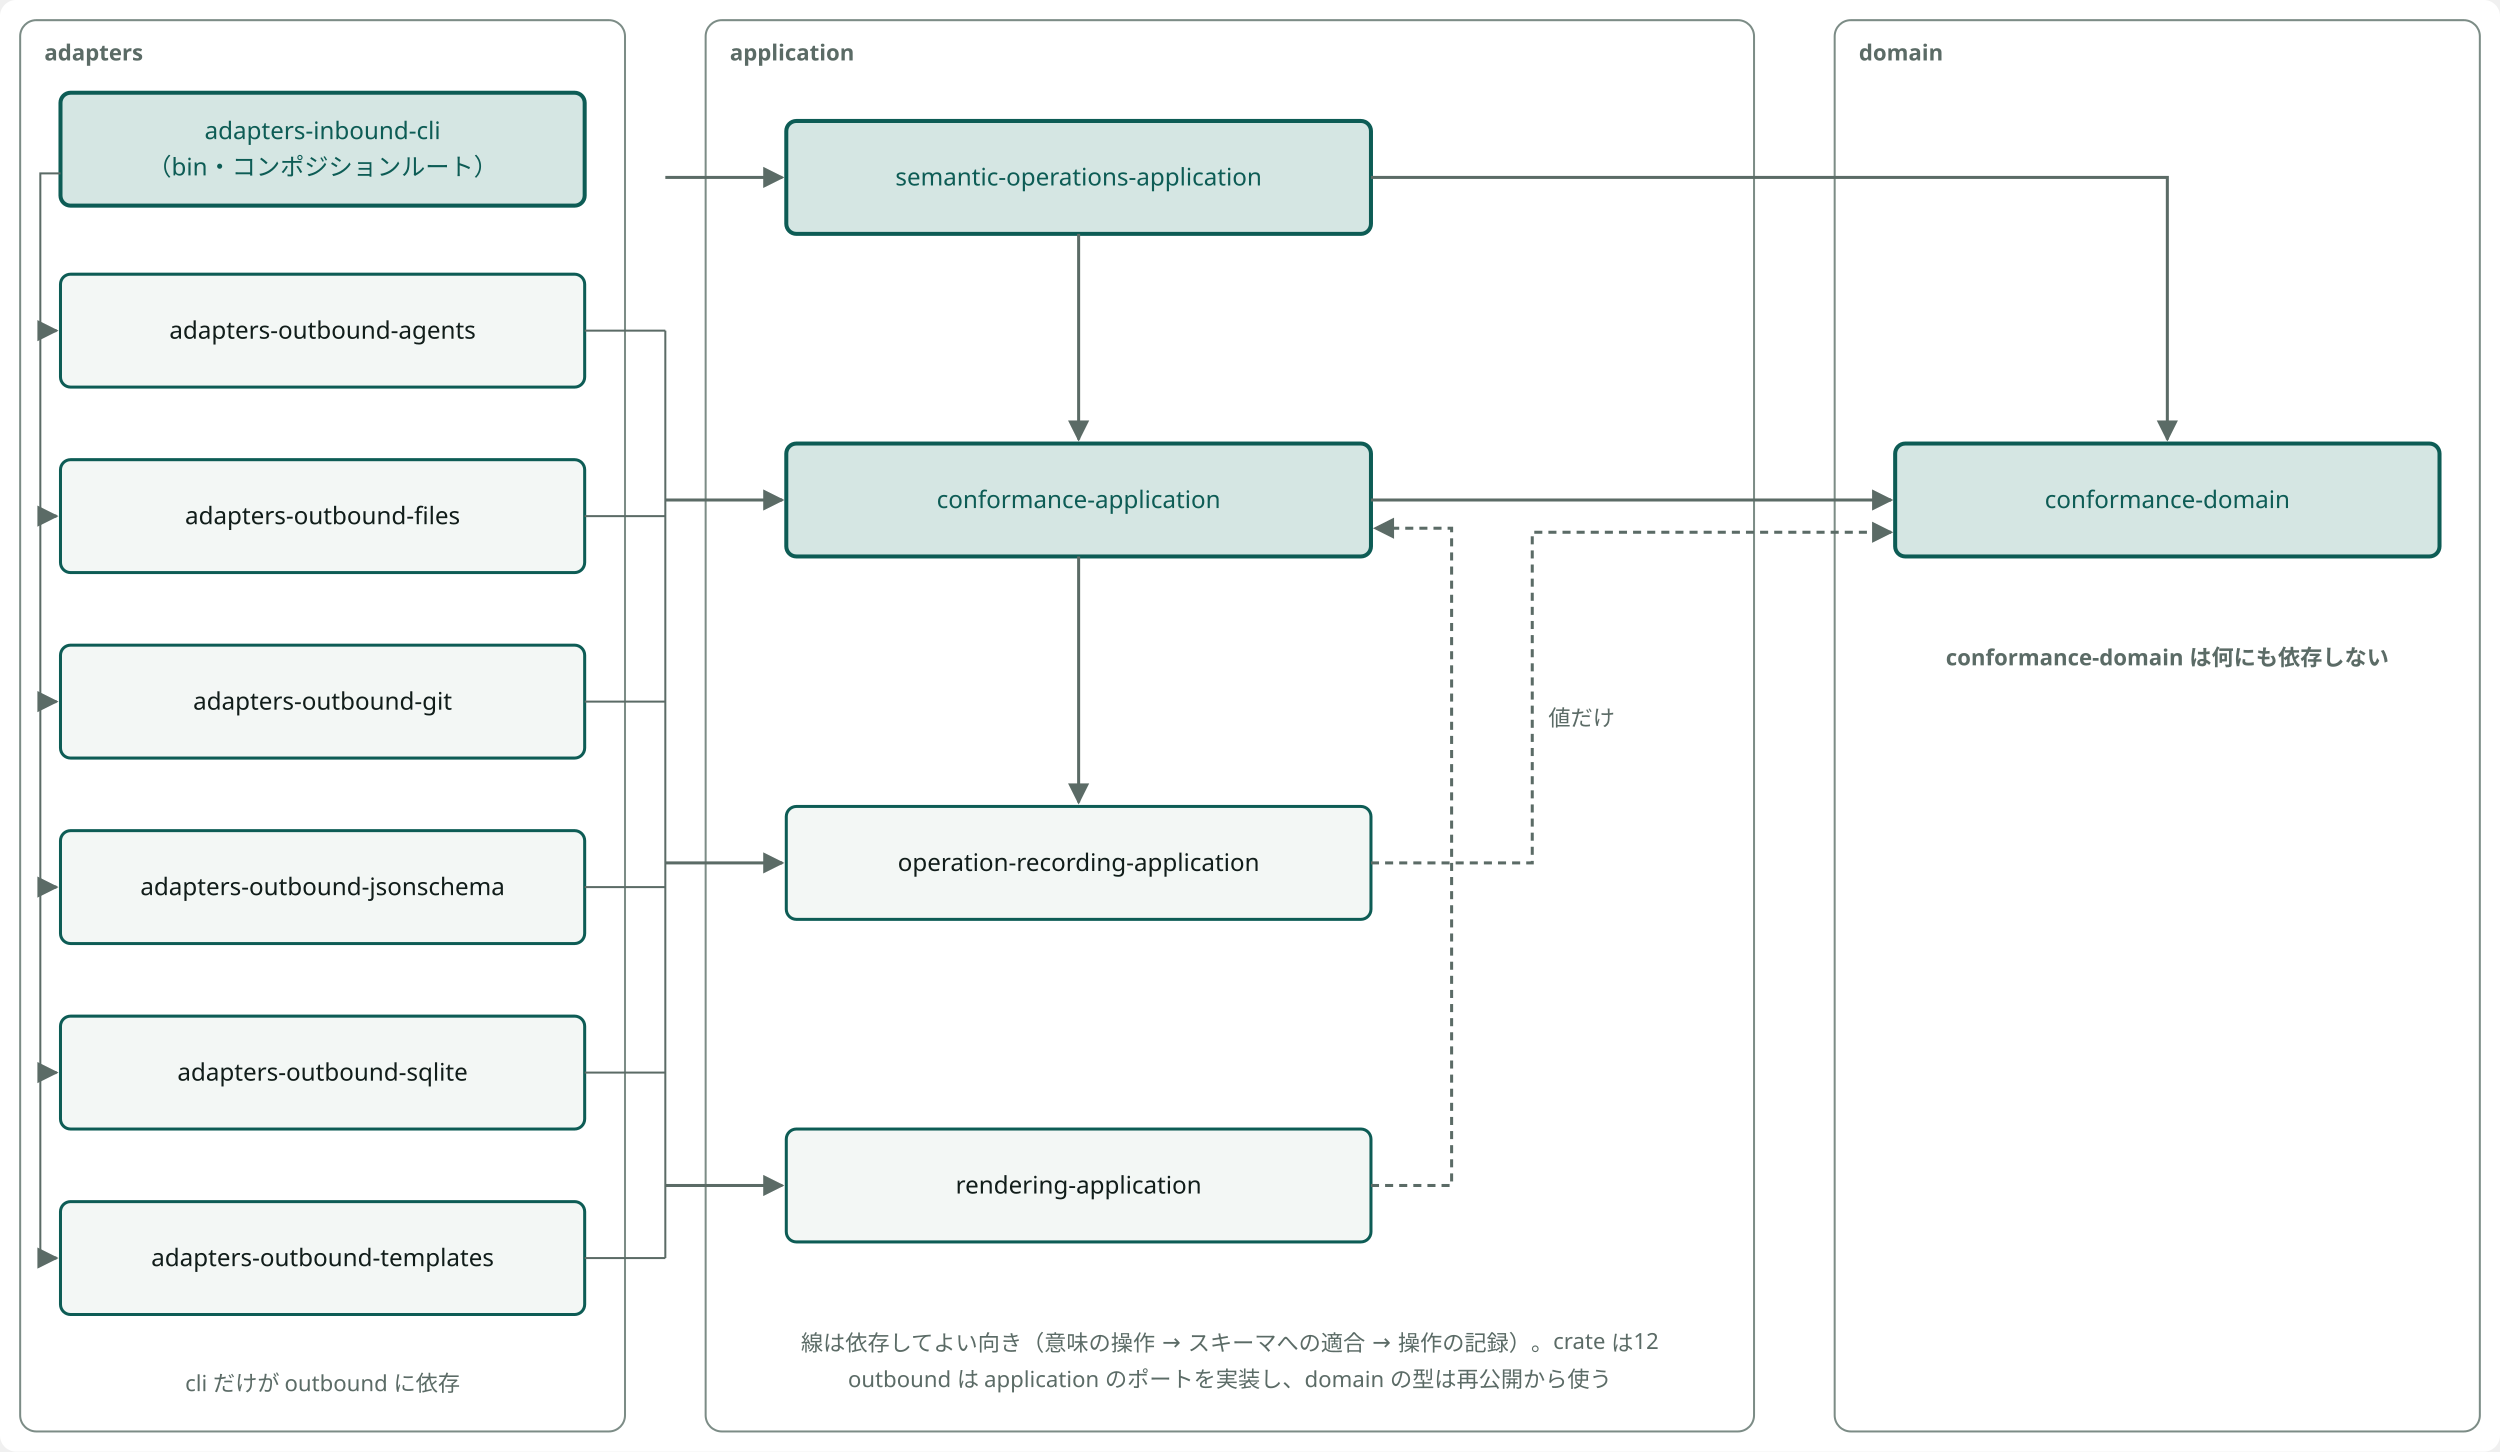
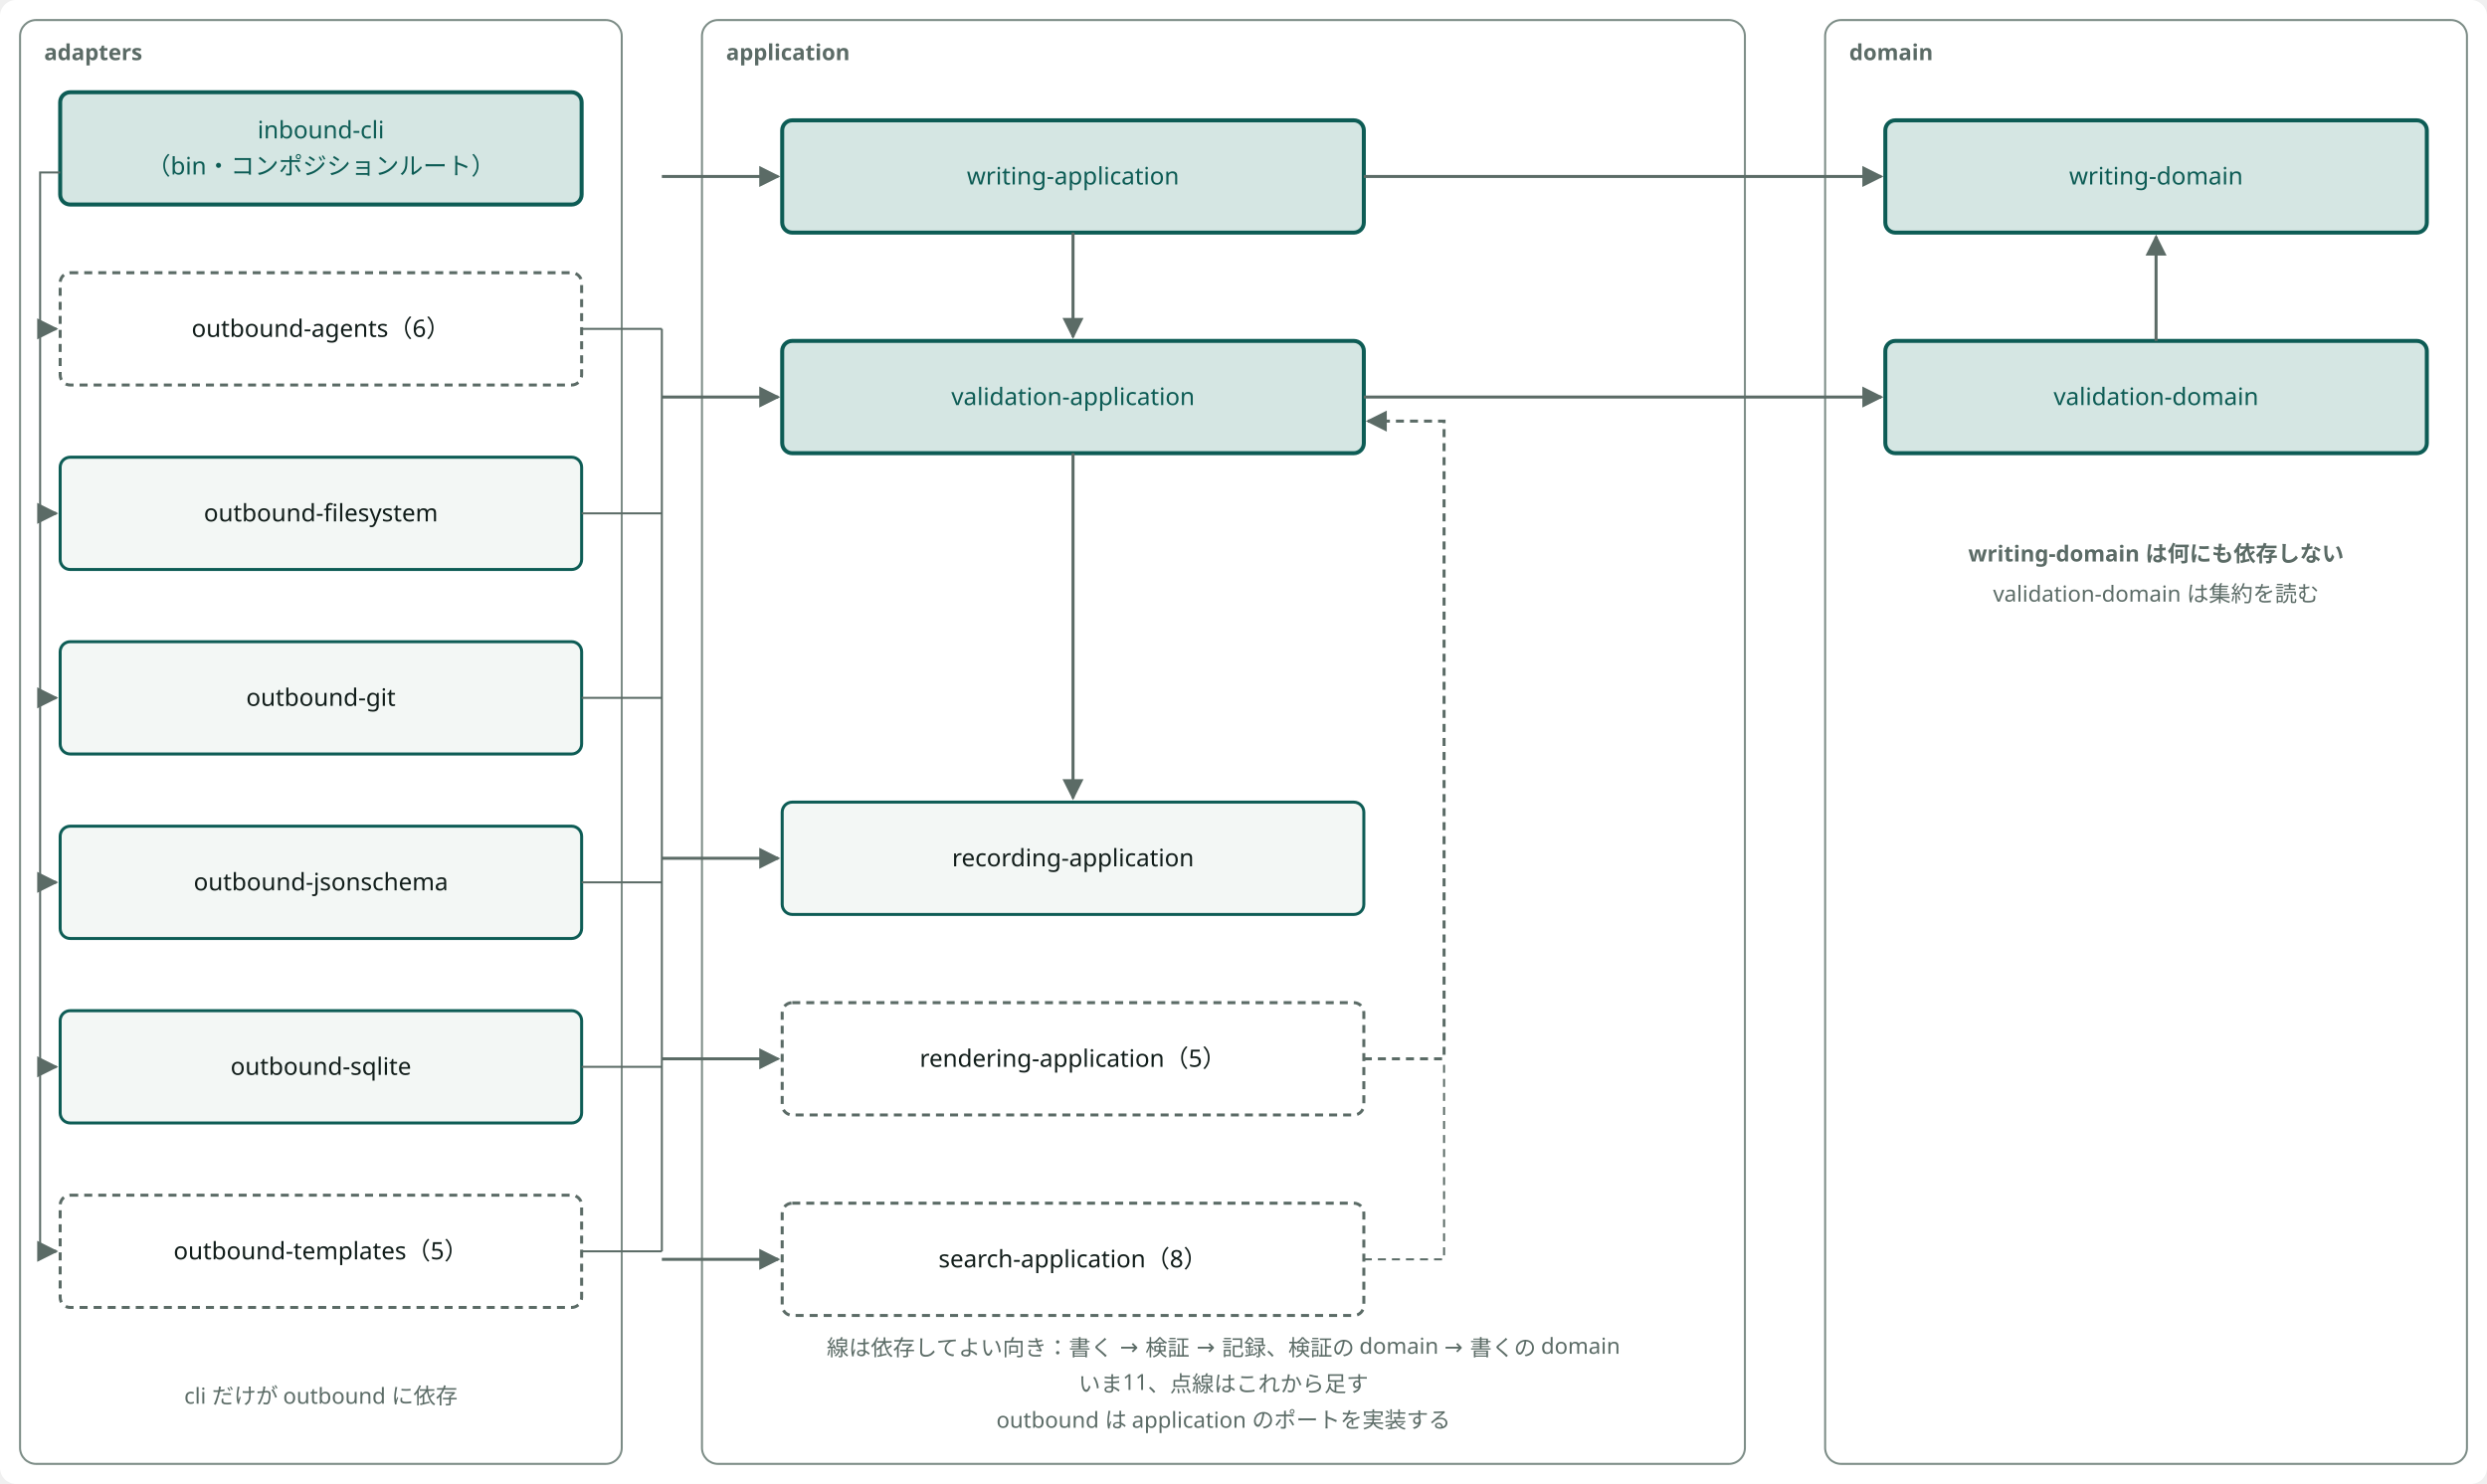
- <svg viewBox="0 0 1240 720" width="100%" style="min-width:1000px;max-width:1240px;display:block;margin:0 auto" role="img" aria-label="crate の層と、依存してよい向き" class="dsvg">
-   <style data-dsvg="dark">.dsvg .canvas{fill:var(--dsvg-area-fill,#FFFFFF)}.dsvg .area{fill:var(--dsvg-area-fill,#FFFFFF);stroke:var(--dsvg-line,#7C8C86)}.dsvg .note{fill:var(--dsvg-ink-soft,#5B6B66);font-size:11px}.dsvg .box.focus{fill:var(--dsvg-accent-bg,#D5E6E3);stroke:var(--dsvg-accent,#0D5C55)}.dsvg .label.focus{fill:var(--dsvg-accent,#0D5C55);font-size:12px}.dsvg .box{fill:var(--dsvg-box-fill,#F3F7F5);stroke:var(--dsvg-accent,#0D5C55)}.dsvg .label{fill:var(--dsvg-ink,#111D1A);font-size:12px}.dsvg .link{stroke:var(--dsvg-ink-soft,#5B6B66)}.dsvg .flow{stroke:var(--dsvg-ink-soft,#5B6B66)}.dsvg .flow.async{stroke:var(--dsvg-ink-soft,#5B6B66)}.dsvg #dsvg-50a016a1-arrow-5B6B66 path{fill:var(--dsvg-ink-soft,#5B6B66)}@media (prefers-color-scheme:dark){:root:not([data-theme="light"]) .dsvg,.dsvg:root:not([data-theme="light"]){--dsvg-area-fill:#22302D;--dsvg-line:#62756F;--dsvg-ink-soft:#9DADA8;--dsvg-accent-bg:#173330;--dsvg-accent:#6CC9B8;--dsvg-box-fill:#16211E;--dsvg-ink:#E6EEEB}}:root[data-theme="dark"] .dsvg{--dsvg-area-fill:#22302D;--dsvg-line:#62756F;--dsvg-ink-soft:#9DADA8;--dsvg-accent-bg:#173330;--dsvg-accent:#6CC9B8;--dsvg-box-fill:#16211E;--dsvg-ink:#E6EEEB}</style>
+ <svg viewBox="0 0 1240 740" width="100%" style="min-width:1000px;max-width:1240px;display:block;margin:0 auto" role="img" aria-label="crate の層と、依存してよい向き" class="dsvg">
+   <style data-dsvg="dark">.dsvg .canvas{fill:var(--dsvg-area-fill,#FFFFFF)}.dsvg .area{fill:var(--dsvg-area-fill,#FFFFFF);stroke:var(--dsvg-line,#7C8C86)}.dsvg .note{fill:var(--dsvg-ink-soft,#5B6B66);font-size:11px}.dsvg .box.focus{fill:var(--dsvg-accent-bg,#D5E6E3);stroke:var(--dsvg-accent,#0D5C55)}.dsvg .label.focus{fill:var(--dsvg-accent,#0D5C55);font-size:12px}.dsvg .boundary{stroke:var(--dsvg-ink-soft,#5B6B66)}.dsvg .label{fill:var(--dsvg-ink,#111D1A);font-size:12px}.dsvg .box{fill:var(--dsvg-box-fill,#F3F7F5);stroke:var(--dsvg-accent,#0D5C55)}.dsvg .link{stroke:var(--dsvg-ink-soft,#5B6B66)}.dsvg .flow{stroke:var(--dsvg-ink-soft,#5B6B66)}.dsvg .flow.async{stroke:var(--dsvg-ink-soft,#5B6B66)}.dsvg .link.async{stroke:var(--dsvg-ink-soft,#5B6B66)}.dsvg #dsvg-91726704-arrow-5B6B66 path{fill:var(--dsvg-ink-soft,#5B6B66)}@media (prefers-color-scheme:dark){:root:not([data-theme="light"]) .dsvg,.dsvg:root:not([data-theme="light"]){--dsvg-area-fill:#22302D;--dsvg-line:#62756F;--dsvg-ink-soft:#9DADA8;--dsvg-accent-bg:#173330;--dsvg-accent:#6CC9B8;--dsvg-ink:#E6EEEB;--dsvg-box-fill:#16211E}}:root[data-theme="dark"] .dsvg{--dsvg-area-fill:#22302D;--dsvg-line:#62756F;--dsvg-ink-soft:#9DADA8;--dsvg-accent-bg:#173330;--dsvg-accent:#6CC9B8;--dsvg-ink:#E6EEEB;--dsvg-box-fill:#16211E}</style>
  <defs data-dsvg="marker">
-     <marker id="dsvg-50a016a1-arrow-5B6B66" viewBox="0 0 10 10" refX="9" refY="5" markerWidth="7" markerHeight="7" orient="auto-start-reverse">
+     <marker id="dsvg-91726704-arrow-5B6B66" viewBox="0 0 10 10" refX="9" refY="5" markerWidth="7" markerHeight="7" orient="auto-start-reverse">
      <path d="M0,0 L10,5 L0,10 z" fill="#5B6B66" />
    </marker>
  </defs>
-   <rect data-dsvg="canvas" class="canvas" x="0.0" y="0.0" width="1240.0" height="720.0" fill="#FFFFFF" rx="8" />
-   <rect class="area" x="10" y="10" width="300" height="700" fill="#FFFFFF" stroke="#7C8C86" stroke-width="1" rx="8" />
+   <rect data-dsvg="canvas" class="canvas" x="0.0" y="0.0" width="1240.0" height="740.0" fill="#FFFFFF" rx="8" />
+   <rect class="area" x="10" y="10" width="300" height="720" fill="#FFFFFF" stroke="#7C8C86" stroke-width="1" rx="8" />
  <text class="note" x="22" y="30" font-weight="700" font-family="Noto Sans JP, Hiragino Kaku Gothic ProN, sans-serif" font-size="11" fill="#5B6B66">adapters</text>
-   <rect class="area" x="350" y="10" width="520" height="700" fill="#FFFFFF" stroke="#7C8C86" stroke-width="1" rx="8" />
+   <rect class="area" x="350" y="10" width="520" height="720" fill="#FFFFFF" stroke="#7C8C86" stroke-width="1" rx="8" />
  <text class="note" x="362" y="30" font-weight="700" font-family="Noto Sans JP, Hiragino Kaku Gothic ProN, sans-serif" font-size="11" fill="#5B6B66">application</text>
-   <rect class="area" x="910" y="10" width="320" height="700" fill="#FFFFFF" stroke="#7C8C86" stroke-width="1" rx="8" />
+   <rect class="area" x="910" y="10" width="320" height="720" fill="#FFFFFF" stroke="#7C8C86" stroke-width="1" rx="8" />
  <text class="note" x="922" y="30" font-weight="700" font-family="Noto Sans JP, Hiragino Kaku Gothic ProN, sans-serif" font-size="11" fill="#5B6B66">domain</text>
  <rect class="box focus" x="30" y="46" width="260" height="56" fill="#D5E6E3" stroke="#0D5C55" stroke-width="2" rx="5" />
-   <text class="label focus" x="160.0" y="69.0" text-anchor="middle" font-family="Noto Sans JP, Hiragino Kaku Gothic ProN, sans-serif" font-size="12" fill="#0D5C55">adapters-inbound-cli</text>
+   <text class="label focus" x="160.0" y="69.0" text-anchor="middle" font-family="Noto Sans JP, Hiragino Kaku Gothic ProN, sans-serif" font-size="12" fill="#0D5C55">inbound-cli</text>
  <text class="label focus" x="160.0" y="87.0" text-anchor="middle" font-family="Noto Sans JP, Hiragino Kaku Gothic ProN, sans-serif" font-size="12" fill="#0D5C55">（bin・コンポジションルート）</text>
-   <rect class="box" x="30" y="136" width="260" height="56" fill="#F3F7F5" stroke="#0D5C55" stroke-width="1.5" rx="5" />
-   <text class="label" x="160.0" y="168.0" text-anchor="middle" font-family="Noto Sans JP, Hiragino Kaku Gothic ProN, sans-serif" font-size="12" fill="#111D1A">adapters-outbound-agents</text>
+   <rect class="boundary" x="30" y="136" width="260" height="56" fill="none" stroke="#5B6B66" stroke-width="1.5" stroke-dasharray="4 3" rx="5" />
+   <text class="label" x="160.0" y="168.0" text-anchor="middle" font-family="Noto Sans JP, Hiragino Kaku Gothic ProN, sans-serif" font-size="12" fill="#111D1A">outbound-agents（6）</text>
  <rect class="box" x="30" y="228" width="260" height="56" fill="#F3F7F5" stroke="#0D5C55" stroke-width="1.5" rx="5" />
-   <text class="label" x="160.0" y="260.0" text-anchor="middle" font-family="Noto Sans JP, Hiragino Kaku Gothic ProN, sans-serif" font-size="12" fill="#111D1A">adapters-outbound-files</text>
+   <text class="label" x="160.0" y="260.0" text-anchor="middle" font-family="Noto Sans JP, Hiragino Kaku Gothic ProN, sans-serif" font-size="12" fill="#111D1A">outbound-filesystem</text>
  <rect class="box" x="30" y="320" width="260" height="56" fill="#F3F7F5" stroke="#0D5C55" stroke-width="1.5" rx="5" />
-   <text class="label" x="160.0" y="352.0" text-anchor="middle" font-family="Noto Sans JP, Hiragino Kaku Gothic ProN, sans-serif" font-size="12" fill="#111D1A">adapters-outbound-git</text>
+   <text class="label" x="160.0" y="352.0" text-anchor="middle" font-family="Noto Sans JP, Hiragino Kaku Gothic ProN, sans-serif" font-size="12" fill="#111D1A">outbound-git</text>
  <rect class="box" x="30" y="412" width="260" height="56" fill="#F3F7F5" stroke="#0D5C55" stroke-width="1.5" rx="5" />
-   <text class="label" x="160.0" y="444.0" text-anchor="middle" font-family="Noto Sans JP, Hiragino Kaku Gothic ProN, sans-serif" font-size="12" fill="#111D1A">adapters-outbound-jsonschema</text>
+   <text class="label" x="160.0" y="444.0" text-anchor="middle" font-family="Noto Sans JP, Hiragino Kaku Gothic ProN, sans-serif" font-size="12" fill="#111D1A">outbound-jsonschema</text>
  <rect class="box" x="30" y="504" width="260" height="56" fill="#F3F7F5" stroke="#0D5C55" stroke-width="1.5" rx="5" />
-   <text class="label" x="160.0" y="536.0" text-anchor="middle" font-family="Noto Sans JP, Hiragino Kaku Gothic ProN, sans-serif" font-size="12" fill="#111D1A">adapters-outbound-sqlite</text>
-   <rect class="box" x="30" y="596" width="260" height="56" fill="#F3F7F5" stroke="#0D5C55" stroke-width="1.5" rx="5" />
-   <text class="label" x="160.0" y="628.0" text-anchor="middle" font-family="Noto Sans JP, Hiragino Kaku Gothic ProN, sans-serif" font-size="12" fill="#111D1A">adapters-outbound-templates</text>
+   <text class="label" x="160.0" y="536.0" text-anchor="middle" font-family="Noto Sans JP, Hiragino Kaku Gothic ProN, sans-serif" font-size="12" fill="#111D1A">outbound-sqlite</text>
+   <rect class="boundary" x="30" y="596" width="260" height="56" fill="none" stroke="#5B6B66" stroke-width="1.5" stroke-dasharray="4 3" rx="5" />
+   <text class="label" x="160.0" y="628.0" text-anchor="middle" font-family="Noto Sans JP, Hiragino Kaku Gothic ProN, sans-serif" font-size="12" fill="#111D1A">outbound-templates（5）</text>
  <path class="link" d="M30,86 H20 V624" fill="none" stroke="#5B6B66" stroke-width="1" />
-   <path class="flow" d="M20,164 H28" fill="none" stroke="#5B6B66" stroke-width="1.5" marker-end="url(#dsvg-50a016a1-arrow-5B6B66)" />
-   <path class="flow" d="M20,256 H28" fill="none" stroke="#5B6B66" stroke-width="1.5" marker-end="url(#dsvg-50a016a1-arrow-5B6B66)" />
-   <path class="flow" d="M20,348 H28" fill="none" stroke="#5B6B66" stroke-width="1.5" marker-end="url(#dsvg-50a016a1-arrow-5B6B66)" />
-   <path class="flow" d="M20,440 H28" fill="none" stroke="#5B6B66" stroke-width="1.5" marker-end="url(#dsvg-50a016a1-arrow-5B6B66)" />
-   <path class="flow" d="M20,532 H28" fill="none" stroke="#5B6B66" stroke-width="1.5" marker-end="url(#dsvg-50a016a1-arrow-5B6B66)" />
-   <path class="flow" d="M20,624 H28" fill="none" stroke="#5B6B66" stroke-width="1.5" marker-end="url(#dsvg-50a016a1-arrow-5B6B66)" />
+   <path class="flow" d="M20,164 H28" fill="none" stroke="#5B6B66" stroke-width="1.5" marker-end="url(#dsvg-91726704-arrow-5B6B66)" />
+   <path class="flow" d="M20,256 H28" fill="none" stroke="#5B6B66" stroke-width="1.5" marker-end="url(#dsvg-91726704-arrow-5B6B66)" />
+   <path class="flow" d="M20,348 H28" fill="none" stroke="#5B6B66" stroke-width="1.5" marker-end="url(#dsvg-91726704-arrow-5B6B66)" />
+   <path class="flow" d="M20,440 H28" fill="none" stroke="#5B6B66" stroke-width="1.5" marker-end="url(#dsvg-91726704-arrow-5B6B66)" />
+   <path class="flow" d="M20,532 H28" fill="none" stroke="#5B6B66" stroke-width="1.5" marker-end="url(#dsvg-91726704-arrow-5B6B66)" />
+   <path class="flow" d="M20,624 H28" fill="none" stroke="#5B6B66" stroke-width="1.5" marker-end="url(#dsvg-91726704-arrow-5B6B66)" />
  <rect class="box focus" x="390" y="60" width="290" height="56" fill="#D5E6E3" stroke="#0D5C55" stroke-width="2" rx="5" />
-   <text class="label focus" x="535.0" y="92.0" text-anchor="middle" font-family="Noto Sans JP, Hiragino Kaku Gothic ProN, sans-serif" font-size="12" fill="#0D5C55">semantic-operations-application</text>
-   <rect class="box focus" x="390" y="220" width="290" height="56" fill="#D5E6E3" stroke="#0D5C55" stroke-width="2" rx="5" />
-   <text class="label focus" x="535.0" y="252.0" text-anchor="middle" font-family="Noto Sans JP, Hiragino Kaku Gothic ProN, sans-serif" font-size="12" fill="#0D5C55">conformance-application</text>
+   <text class="label focus" x="535.0" y="92.0" text-anchor="middle" font-family="Noto Sans JP, Hiragino Kaku Gothic ProN, sans-serif" font-size="12" fill="#0D5C55">writing-application</text>
+   <rect class="box focus" x="390" y="170" width="290" height="56" fill="#D5E6E3" stroke="#0D5C55" stroke-width="2" rx="5" />
+   <text class="label focus" x="535.0" y="202.0" text-anchor="middle" font-family="Noto Sans JP, Hiragino Kaku Gothic ProN, sans-serif" font-size="12" fill="#0D5C55">validation-application</text>
  <rect class="box" x="390" y="400" width="290" height="56" fill="#F3F7F5" stroke="#0D5C55" stroke-width="1.5" rx="5" />
-   <text class="label" x="535.0" y="432.0" text-anchor="middle" font-family="Noto Sans JP, Hiragino Kaku Gothic ProN, sans-serif" font-size="12" fill="#111D1A">operation-recording-application</text>
-   <rect class="box" x="390" y="560" width="290" height="56" fill="#F3F7F5" stroke="#0D5C55" stroke-width="1.5" rx="5" />
-   <text class="label" x="535.0" y="592.0" text-anchor="middle" font-family="Noto Sans JP, Hiragino Kaku Gothic ProN, sans-serif" font-size="12" fill="#111D1A">rendering-application</text>
-   <rect class="box focus" x="940" y="220" width="270" height="56" fill="#D5E6E3" stroke="#0D5C55" stroke-width="2" rx="5" />
-   <text class="label focus" x="1075.0" y="252.0" text-anchor="middle" font-family="Noto Sans JP, Hiragino Kaku Gothic ProN, sans-serif" font-size="12" fill="#0D5C55">conformance-domain</text>
-   <path class="flow" d="M680,88 H1075 V218" fill="none" stroke="#5B6B66" stroke-width="1.5" marker-end="url(#dsvg-50a016a1-arrow-5B6B66)" />
-   <path class="flow" d="M680,248 H938" fill="none" stroke="#5B6B66" stroke-width="1.5" marker-end="url(#dsvg-50a016a1-arrow-5B6B66)" />
-   <path class="flow" d="M535,116 V218" fill="none" stroke="#5B6B66" stroke-width="1.5" marker-end="url(#dsvg-50a016a1-arrow-5B6B66)" />
-   <path class="flow" d="M535,276 V398" fill="none" stroke="#5B6B66" stroke-width="1.5" marker-end="url(#dsvg-50a016a1-arrow-5B6B66)" />
-   <path class="flow async" d="M680,588 H720 V262 H682" fill="none" stroke="#5B6B66" stroke-width="1.5" marker-end="url(#dsvg-50a016a1-arrow-5B6B66)" stroke-dasharray="4 3" />
-   <path class="flow async" d="M680,428 H760 V264 H938" fill="none" stroke="#5B6B66" stroke-width="1.5" marker-end="url(#dsvg-50a016a1-arrow-5B6B66)" stroke-dasharray="4 3" />
-   <text class="note" x="768" y="360" text-anchor="start" font-family="Noto Sans JP, Hiragino Kaku Gothic ProN, sans-serif" font-size="11" fill="#5B6B66">値だけ</text>
+   <text class="label" x="535.0" y="432.0" text-anchor="middle" font-family="Noto Sans JP, Hiragino Kaku Gothic ProN, sans-serif" font-size="12" fill="#111D1A">recording-application</text>
+   <rect class="boundary" x="390" y="500" width="290" height="56" fill="none" stroke="#5B6B66" stroke-width="1.5" stroke-dasharray="4 3" rx="5" />
+   <text class="label" x="535.0" y="532.0" text-anchor="middle" font-family="Noto Sans JP, Hiragino Kaku Gothic ProN, sans-serif" font-size="12" fill="#111D1A">rendering-application（5）</text>
+   <rect class="boundary" x="390" y="600" width="290" height="56" fill="none" stroke="#5B6B66" stroke-width="1.5" stroke-dasharray="4 3" rx="5" />
+   <text class="label" x="535.0" y="632.0" text-anchor="middle" font-family="Noto Sans JP, Hiragino Kaku Gothic ProN, sans-serif" font-size="12" fill="#111D1A">search-application（8）</text>
+   <rect class="box focus" x="940" y="60" width="270" height="56" fill="#D5E6E3" stroke="#0D5C55" stroke-width="2" rx="5" />
+   <text class="label focus" x="1075.0" y="92.0" text-anchor="middle" font-family="Noto Sans JP, Hiragino Kaku Gothic ProN, sans-serif" font-size="12" fill="#0D5C55">writing-domain</text>
+   <rect class="box focus" x="940" y="170" width="270" height="56" fill="#D5E6E3" stroke="#0D5C55" stroke-width="2" rx="5" />
+   <text class="label focus" x="1075.0" y="202.0" text-anchor="middle" font-family="Noto Sans JP, Hiragino Kaku Gothic ProN, sans-serif" font-size="12" fill="#0D5C55">validation-domain</text>
+   <path class="flow" d="M680,88 H938" fill="none" stroke="#5B6B66" stroke-width="1.5" marker-end="url(#dsvg-91726704-arrow-5B6B66)" />
+   <path class="flow" d="M680,198 H938" fill="none" stroke="#5B6B66" stroke-width="1.5" marker-end="url(#dsvg-91726704-arrow-5B6B66)" />
+   <path class="flow" d="M1075,170 V118" fill="none" stroke="#5B6B66" stroke-width="1.5" marker-end="url(#dsvg-91726704-arrow-5B6B66)" />
+   <path class="flow" d="M535,116 V168" fill="none" stroke="#5B6B66" stroke-width="1.5" marker-end="url(#dsvg-91726704-arrow-5B6B66)" />
+   <path class="flow" d="M535,226 V398" fill="none" stroke="#5B6B66" stroke-width="1.5" marker-end="url(#dsvg-91726704-arrow-5B6B66)" />
+   <path class="flow async" d="M680,528 H720 V210 H682" fill="none" stroke="#5B6B66" stroke-width="1.5" marker-end="url(#dsvg-91726704-arrow-5B6B66)" stroke-dasharray="4 3" />
+   <path class="link async" d="M680,628 H720 V528" fill="none" stroke="#5B6B66" stroke-width="1" stroke-dasharray="4 3" />
  <path class="link" d="M290,164 H330" fill="none" stroke="#5B6B66" stroke-width="1" />
  <path class="link" d="M290,256 H330" fill="none" stroke="#5B6B66" stroke-width="1" />
  <path class="link" d="M290,348 H330" fill="none" stroke="#5B6B66" stroke-width="1" />
  <path class="link" d="M290,440 H330" fill="none" stroke="#5B6B66" stroke-width="1" />
  <path class="link" d="M290,532 H330" fill="none" stroke="#5B6B66" stroke-width="1" />
  <path class="link" d="M290,624 H330" fill="none" stroke="#5B6B66" stroke-width="1" />
  <path class="link" d="M330,164 V624" fill="none" stroke="#5B6B66" stroke-width="1" />
-   <path class="flow" d="M330,88 H388" fill="none" stroke="#5B6B66" stroke-width="1.5" marker-end="url(#dsvg-50a016a1-arrow-5B6B66)" />
-   <path class="flow" d="M330,248 H388" fill="none" stroke="#5B6B66" stroke-width="1.5" marker-end="url(#dsvg-50a016a1-arrow-5B6B66)" />
-   <path class="flow" d="M330,428 H388" fill="none" stroke="#5B6B66" stroke-width="1.5" marker-end="url(#dsvg-50a016a1-arrow-5B6B66)" />
-   <path class="flow" d="M330,588 H388" fill="none" stroke="#5B6B66" stroke-width="1.5" marker-end="url(#dsvg-50a016a1-arrow-5B6B66)" />
-   <text class="note" x="1075" y="330" text-anchor="middle" font-weight="700" font-family="Noto Sans JP, Hiragino Kaku Gothic ProN, sans-serif" font-size="11" fill="#5B6B66">conformance-domain は何にも依存しない</text>
-   <text class="note" x="160" y="690" text-anchor="middle" font-family="Noto Sans JP, Hiragino Kaku Gothic ProN, sans-serif" font-size="11" fill="#5B6B66">cli だけが outbound に依存</text>
-   <text class="note" x="610" y="670" text-anchor="middle" font-family="Noto Sans JP, Hiragino Kaku Gothic ProN, sans-serif" font-size="11" fill="#5B6B66">線は依存してよい向き（意味の操作 → スキーマへの適合 → 操作の記録）。crate は12</text>
-   <text class="note" x="610" y="688" text-anchor="middle" font-family="Noto Sans JP, Hiragino Kaku Gothic ProN, sans-serif" font-size="11" fill="#5B6B66">outbound は application のポートを実装し、domain の型は再公開から使う</text>
+   <path class="flow" d="M330,88 H388" fill="none" stroke="#5B6B66" stroke-width="1.5" marker-end="url(#dsvg-91726704-arrow-5B6B66)" />
+   <path class="flow" d="M330,198 H388" fill="none" stroke="#5B6B66" stroke-width="1.5" marker-end="url(#dsvg-91726704-arrow-5B6B66)" />
+   <path class="flow" d="M330,428 H388" fill="none" stroke="#5B6B66" stroke-width="1.5" marker-end="url(#dsvg-91726704-arrow-5B6B66)" />
+   <path class="flow" d="M330,528 H388" fill="none" stroke="#5B6B66" stroke-width="1.5" marker-end="url(#dsvg-91726704-arrow-5B6B66)" />
+   <path class="flow" d="M330,628 H388" fill="none" stroke="#5B6B66" stroke-width="1.5" marker-end="url(#dsvg-91726704-arrow-5B6B66)" />
+   <text class="note" x="1075" y="280" text-anchor="middle" font-weight="700" font-family="Noto Sans JP, Hiragino Kaku Gothic ProN, sans-serif" font-size="11" fill="#5B6B66">writing-domain は何にも依存しない</text>
+   <text class="note" x="1075" y="300" text-anchor="middle" font-family="Noto Sans JP, Hiragino Kaku Gothic ProN, sans-serif" font-size="11" fill="#5B6B66">validation-domain は集約を読む</text>
+   <text class="note" x="160" y="700" text-anchor="middle" font-family="Noto Sans JP, Hiragino Kaku Gothic ProN, sans-serif" font-size="11" fill="#5B6B66">cli だけが outbound に依存</text>
+   <text class="note" x="610" y="676" text-anchor="middle" font-family="Noto Sans JP, Hiragino Kaku Gothic ProN, sans-serif" font-size="11" fill="#5B6B66">線は依存してよい向き：書く → 検証 → 記録、検証の domain → 書くの domain</text>
+   <text class="note" x="610" y="694" text-anchor="middle" font-family="Noto Sans JP, Hiragino Kaku Gothic ProN, sans-serif" font-size="11" fill="#5B6B66">いま11、点線はこれから足す</text>
+   <text class="note" x="610" y="712" text-anchor="middle" font-family="Noto Sans JP, Hiragino Kaku Gothic ProN, sans-serif" font-size="11" fill="#5B6B66">outbound は application のポートを実装する</text>
</svg>
